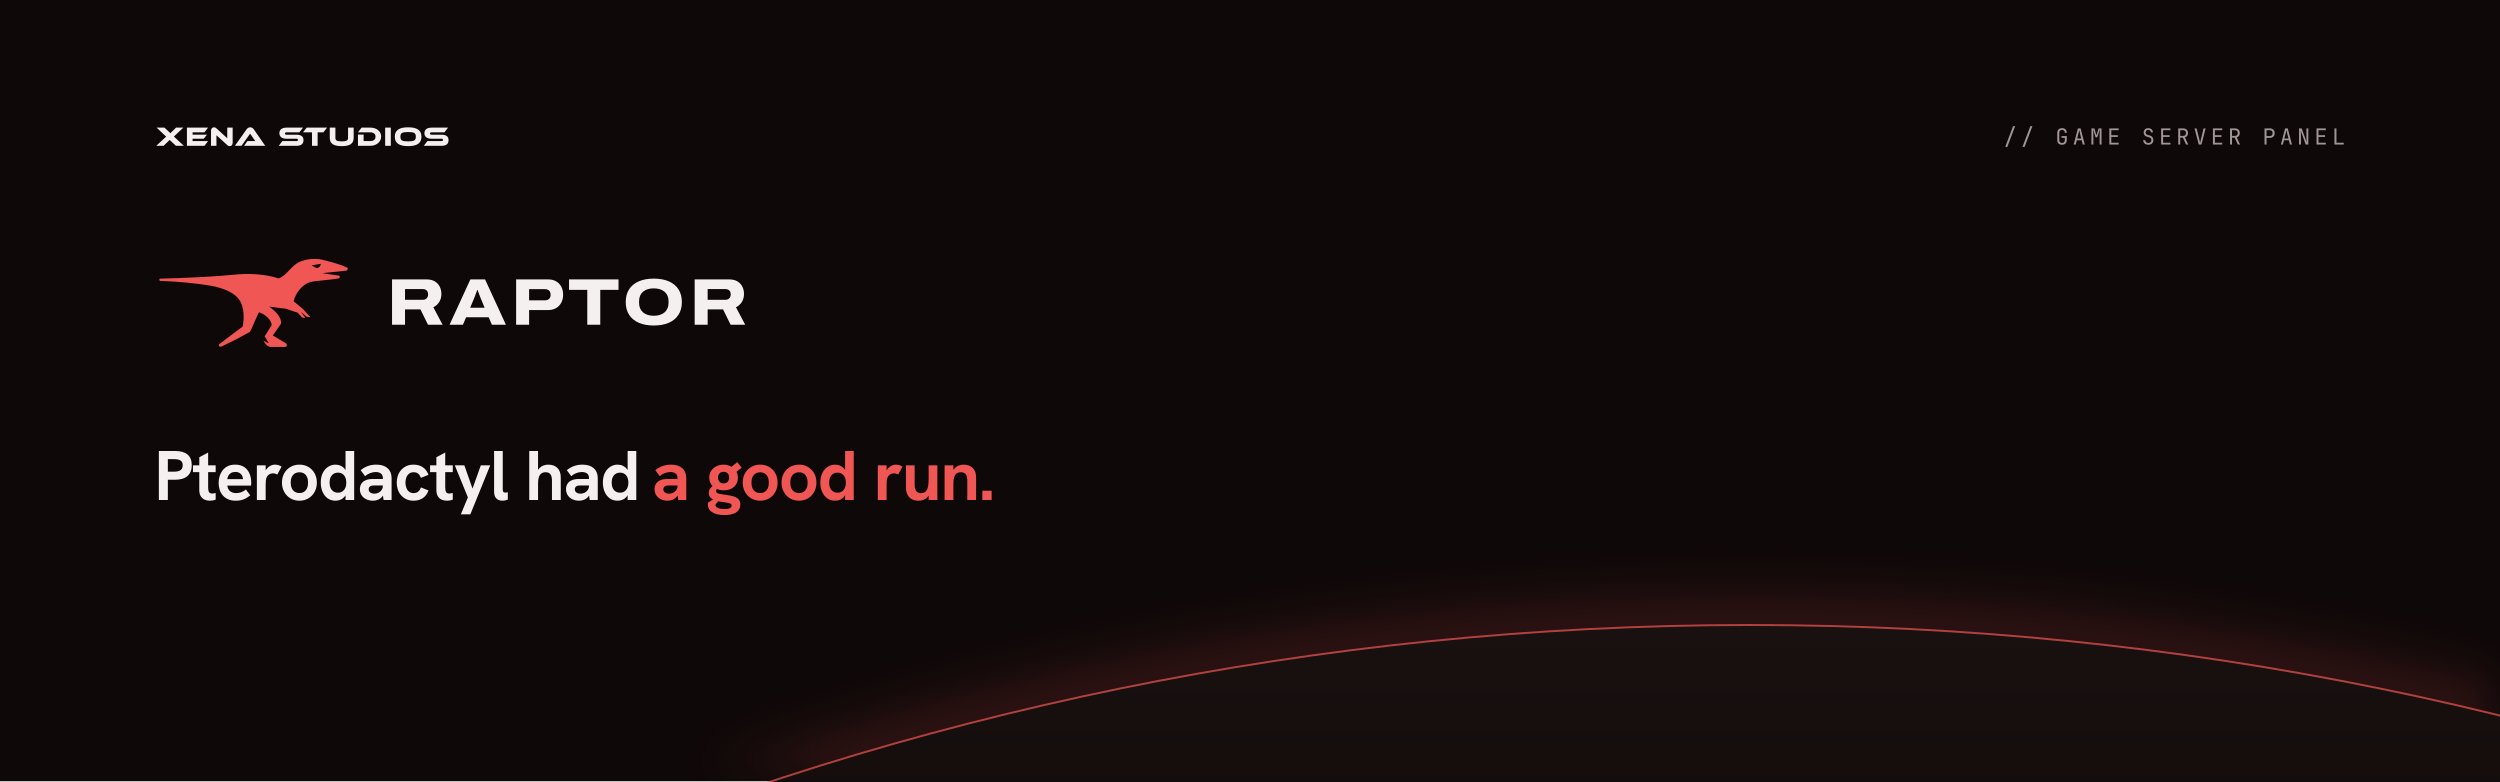
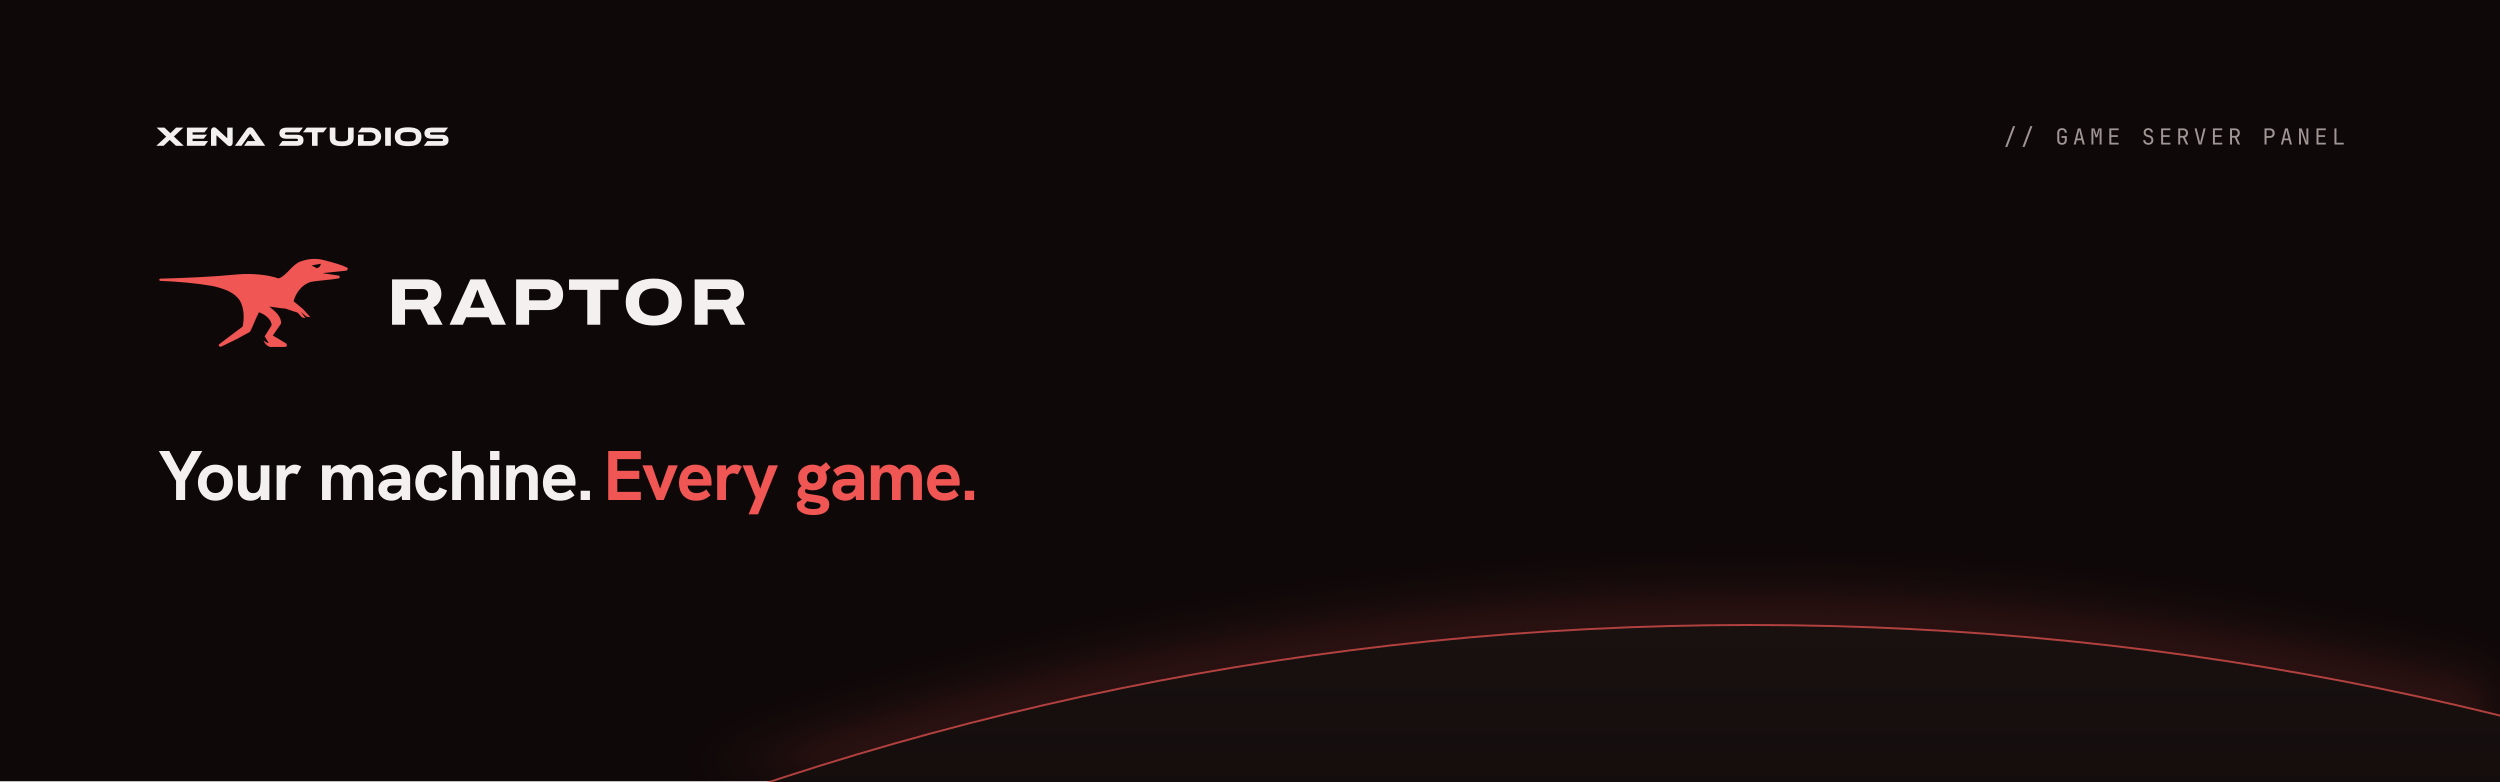
<svg xmlns="http://www.w3.org/2000/svg" width="1920" height="600" viewBox="0 0 1920 600">
  <rect width="1920" height="600" fill="#0F0808" />
  <defs>
    <linearGradient id="raptor-banner-limb" x1="0" y1="480" x2="0" y2="780" gradientUnits="userSpaceOnUse">
      <stop offset="0" stop-color="#181110" />
      <stop offset="1" stop-color="#0F0808" />
    </linearGradient>
    <filter id="raptor-banner-glow" x="-20%" y="-20%" width="140%" height="140%">
      <feGaussianBlur stdDeviation="21" />
    </filter>
  </defs>
  <circle cx="1344" cy="2880" r="2400" fill="none" stroke="#F05653" stroke-width="30" opacity="0.22" filter="url(#raptor-banner-glow)" />
  <circle cx="1344" cy="2880" r="2400" fill="url(#raptor-banner-limb)" />
  <circle cx="1344" cy="2880" r="2400" fill="none" stroke="#F05653" stroke-width="1.5" opacity="0.7" />
  <path d="M135.23 98L130.86 102.29L126.3 98L120.27 98L127.62 104.93L120 112L125.63 112L130.32 107.46L135.13 112L141.16 112L133.56 104.84L140.8 98M147.9 101.64L156.98 101.64L159.78 98L143.56 98L143.56 112L157.04 112L159.8 108.36L147.9 108.36L147.9 106.54L156.45 106.54L158.97 103.44L147.9 103.44M162.06 112L166.23 112L166.23 103.86L174.58 111.48C175.16 112.02 175.67 112.25 176.31 112.25C177.78 112.25 178.68 111.23 178.68 109.61L178.68 98L174.54 98L174.54 106.16L166.14 98.5C165.58 97.98 165.08 97.77 164.43 97.77C162.96 97.77 162.06 98.77 162.06 100.41M203.69 112L194.92 99.34C194.31 98.46 193.45 97.77 192.16 97.77C190.82 97.77 189.98 98.5 189.37 99.34L180.39 112L185.46 112L192.09 102.65L196.05 108.36L190.02 108.36L187.43 112M227.44 112C231.33 112 233.09 110.6 233.09 107.52C233.09 104.86 231.25 103.46 227.77 103.46L220.13 103.46C219.23 103.46 218.82 103.17 218.82 102.54C218.82 101.93 219.23 101.64 220.13 101.64L229.93 101.64L232.71 98L220.47 98C216.51 98 214.57 99.44 214.57 102.33C214.57 104.99 216.54 106.54 219.95 106.54L227.52 106.54C228.42 106.54 228.84 106.81 228.84 107.46C228.84 108.09 228.44 108.36 227.56 108.36L216.85 108.36L214.07 112M243.93 112L243.93 101.64L248.34 101.64L251.19 98L235.54 98L232.69 101.64L239.62 101.64L239.62 112M267.3 105.89C267.3 107.88 266.07 108.59 262.49 108.59C258.87 108.59 257.59 107.88 257.59 105.89L257.59 98L253.26 98L253.26 105.89C253.26 110.28 256.13 112.23 262.49 112.23C268.79 112.23 271.61 110.26 271.61 105.89L271.61 98L267.3 98M284.3 112C289.13 112 292.73 108.94 292.73 104.86C292.73 100.85 289.23 98 284.3 98L277.7 98L274.92 101.64L284.3 101.64C286.83 101.64 288.4 102.88 288.4 104.86C288.4 107.12 286.97 108.36 284.3 108.36L279.25 108.36L279.25 103.36L274.92 103.36L274.92 112M300.14 112L300.14 98L295.81 98L295.81 112M313.43 97.77C306.48 97.77 303.21 100.09 303.21 104.99C303.21 109.91 306.5 112.23 313.43 112.23C320.37 112.23 323.68 109.89 323.68 104.99C323.68 100.09 320.37 97.77 313.43 97.77M313.43 101.41C318.13 101.41 319.35 102.14 319.35 104.99C319.35 107.84 318.11 108.59 313.43 108.59C308.78 108.59 307.52 107.84 307.52 104.99C307.52 102.16 308.76 101.41 313.43 101.41M338.83 112C342.72 112 344.48 110.6 344.48 107.52C344.48 104.86 342.64 103.46 339.17 103.46L331.53 103.46C330.63 103.46 330.21 103.17 330.21 102.54C330.21 101.93 330.63 101.64 331.53 101.64L341.32 101.64L344.1 98L331.86 98C327.91 98 325.96 99.44 325.96 102.33C325.96 104.99 327.93 106.54 331.34 106.54L338.91 106.54C339.81 106.54 340.23 106.81 340.23 107.46C340.23 108.09 339.84 108.36 338.96 108.36L328.24 108.36L325.46 112" fill="#F5F0F0" />
  <path d="M1541.6 112.87L1539.99 112.87L1546.02 96.89L1547.63 96.89L1541.6 112.87M1554.86 112.87L1553.25 112.87L1559.28 96.89L1560.89 96.89L1554.86 112.87M1583.66 111.17L1583.66 111.17Q1581.96 111.17 1580.97 110.22Q1579.99 109.27 1579.99 107.6L1579.99 107.6L1579.99 101.99Q1579.99 100.32 1580.97 99.37Q1581.96 98.42 1583.66 98.42L1583.66 98.42Q1585.32 98.42 1586.31 99.38Q1587.3 100.34 1587.3 101.99L1587.3 101.99L1585.77 101.99Q1585.77 100.94 1585.21 100.37Q1584.66 99.8 1583.66 99.8L1583.66 99.8Q1582.65 99.8 1582.09 100.36Q1581.52 100.92 1581.52 101.97L1581.52 101.97L1581.52 107.6Q1581.52 108.65 1582.09 109.23Q1582.65 109.81 1583.66 109.81L1583.66 109.81Q1584.66 109.81 1585.21 109.23Q1585.77 108.65 1585.77 107.6L1585.77 107.6L1585.77 105.9L1583.25 105.9L1583.25 104.51L1587.3 104.51L1587.3 107.6Q1587.3 109.25 1586.31 110.21Q1585.32 111.17 1583.66 111.17M1594.16 111L1592.6 111L1595.83 98.59L1597.89 98.59L1601.1 111L1599.55 111L1598.74 107.7L1594.98 107.7L1594.16 111M1596.24 102.57L1595.29 106.41L1598.41 106.41L1597.46 102.58Q1597.19 101.5 1597.04 100.77Q1596.88 100.03 1596.85 99.81L1596.85 99.81Q1596.82 100.03 1596.66 100.77Q1596.51 101.5 1596.24 102.57L1596.24 102.57M1607.71 111L1606.23 111L1606.23 98.59L1608.49 98.59L1610.08 103.96L1611.72 98.59L1613.99 98.59L1613.99 111L1612.51 111L1612.51 105.14Q1612.51 104.3 1612.53 103.22Q1612.56 102.14 1612.61 101.04Q1612.66 99.93 1612.73 99.05L1612.73 99.05L1610.72 105.46L1609.4 105.46L1607.47 99.2Q1607.61 100.46 1607.66 101.96Q1607.71 103.45 1607.71 105.14L1607.71 105.14L1607.71 111M1627.11 111L1619.97 111L1619.97 98.59L1627.11 98.59L1627.11 99.98L1621.48 99.98L1621.48 103.83L1626.51 103.83L1626.51 105.19L1621.48 105.19L1621.48 109.61L1627.11 109.61L1627.11 111M1649.96 111.17L1649.96 111.17Q1648.16 111.17 1647.09 110.22Q1646.01 109.27 1646.01 107.6L1646.01 107.6L1647.54 107.6Q1647.54 108.64 1648.21 109.22Q1648.87 109.81 1649.96 109.81L1649.96 109.81Q1651.01 109.81 1651.64 109.2Q1652.27 108.59 1652.27 107.6L1652.27 107.6Q1652.27 106.85 1651.87 106.3Q1651.47 105.75 1650.72 105.54L1650.72 105.54L1648.84 105.02Q1647.66 104.68 1646.99 103.8Q1646.32 102.92 1646.32 101.73L1646.32 101.73Q1646.32 100.75 1646.76 100Q1647.2 99.25 1648 98.84Q1648.8 98.42 1649.84 98.42L1649.84 98.42Q1650.89 98.42 1651.7 98.84Q1652.51 99.25 1652.97 99.99Q1653.43 100.73 1653.43 101.7L1653.43 101.7L1651.9 101.7Q1651.9 100.85 1651.32 100.32Q1650.74 99.78 1649.84 99.78L1649.84 99.78Q1648.94 99.78 1648.38 100.32Q1647.82 100.85 1647.82 101.7L1647.82 101.7Q1647.82 102.38 1648.18 102.87Q1648.55 103.35 1649.21 103.54L1649.21 103.54L1651.15 104.08Q1652.39 104.42 1653.08 105.36Q1653.77 106.31 1653.77 107.6L1653.77 107.6Q1653.77 109.23 1652.73 110.2Q1651.69 111.17 1649.96 111.17M1666.89 111L1659.75 111L1659.75 98.59L1666.89 98.59L1666.89 99.98L1661.26 99.98L1661.26 103.83L1666.29 103.83L1666.29 105.19L1661.26 105.19L1661.26 109.61L1666.89 109.61L1666.89 111M1674.4 111L1672.89 111L1672.89 98.59L1676.72 98.59Q1677.82 98.59 1678.65 99.04Q1679.49 99.49 1679.95 100.29Q1680.4 101.09 1680.4 102.16L1680.4 102.16Q1680.4 103.42 1679.76 104.32Q1679.11 105.22 1678.04 105.58L1678.04 105.58L1680.58 111L1678.89 111L1676.46 105.73L1674.4 105.73L1674.4 111M1674.4 99.97L1674.4 104.35L1676.72 104.35Q1677.67 104.35 1678.25 103.75Q1678.82 103.15 1678.82 102.16L1678.82 102.16Q1678.82 101.16 1678.25 100.56Q1677.67 99.97 1676.72 99.97L1676.72 99.97L1674.4 99.97M1690.71 111L1688.62 111L1685.42 98.59L1686.98 98.59L1689.11 107.04Q1689.33 107.92 1689.47 108.67Q1689.62 109.42 1689.69 109.81L1689.69 109.81Q1689.75 109.42 1689.92 108.66Q1690.08 107.91 1690.3 107.02L1690.3 107.02L1692.34 98.59L1693.92 98.59L1690.71 111M1706.67 111L1699.53 111L1699.53 98.59L1706.67 98.59L1706.67 99.98L1701.04 99.98L1701.04 103.83L1706.07 103.83L1706.07 105.19L1701.04 105.19L1701.04 109.61L1706.67 109.61L1706.67 111M1714.18 111L1712.67 111L1712.67 98.59L1716.5 98.59Q1717.6 98.59 1718.43 99.04Q1719.27 99.49 1719.73 100.29Q1720.18 101.09 1720.18 102.16L1720.18 102.16Q1720.18 103.42 1719.54 104.32Q1718.89 105.22 1717.82 105.58L1717.82 105.58L1720.36 111L1718.67 111L1716.24 105.73L1714.18 105.73L1714.18 111M1714.18 99.97L1714.18 104.35L1716.5 104.35Q1717.45 104.35 1718.03 103.75Q1718.6 103.15 1718.6 102.16L1718.6 102.16Q1718.6 101.16 1718.03 100.56Q1717.45 99.97 1716.5 99.97L1716.5 99.97L1714.18 99.97M1740.7 111L1739.17 111L1739.17 98.59L1743.17 98.59Q1744.9 98.59 1745.93 99.58Q1746.96 100.58 1746.96 102.25L1746.96 102.25Q1746.96 103.91 1745.93 104.91Q1744.9 105.9 1743.17 105.9L1743.17 105.9L1740.7 105.9L1740.7 111M1740.7 99.97L1740.7 104.52L1743.17 104.52Q1744.17 104.52 1744.78 103.9Q1745.38 103.28 1745.38 102.25L1745.38 102.25Q1745.38 101.19 1744.78 100.58Q1744.17 99.97 1743.17 99.97L1743.17 99.97L1740.7 99.97M1753.28 111L1751.72 111L1754.95 98.59L1757.01 98.59L1760.22 111L1758.67 111L1757.86 107.7L1754.1 107.7L1753.28 111M1755.36 102.57L1754.41 106.41L1757.53 106.41L1756.58 102.58Q1756.31 101.5 1756.16 100.77Q1756 100.03 1755.97 99.81L1755.97 99.81Q1755.94 100.03 1755.78 100.77Q1755.63 101.5 1755.36 102.57L1755.36 102.57M1767.14 111L1765.66 111L1765.66 98.59L1767.7 98.59L1771.49 109.22Q1771.46 108.79 1771.41 108.17Q1771.37 107.55 1771.35 106.86Q1771.32 106.17 1771.32 105.56L1771.32 105.56L1771.32 98.59L1772.8 98.59L1772.8 111L1770.76 111L1766.99 100.38Q1767.02 100.78 1767.05 101.4Q1767.09 102.02 1767.11 102.71Q1767.14 103.4 1767.14 104.03L1767.14 104.03L1767.14 111M1786.23 111L1779.09 111L1779.09 98.59L1786.23 98.59L1786.23 99.98L1780.6 99.98L1780.6 103.83L1785.63 103.83L1785.63 105.19L1780.6 105.19L1780.6 109.61L1786.23 109.61L1786.23 111M1800 111L1792.86 111L1792.86 98.59L1794.39 98.59L1794.39 109.61L1800 109.61L1800 111" fill="#9F9695" />
  <g transform="translate(120 196) scale(1.565217)">
    <path transform="translate(0 -3)" fill-rule="evenodd" fill="#F05653" d="M2 14.5 C14 14.2 28 13.6 40 12.4 C47 11.8 55 12.6 60 14.4 C64 13.2 66.5 7.5 71 6 C75 4.6 79 4.4 83 5.6 C87 6.6 91 7.8 93.5 9 C94.3 9.4 94 10.6 93 10.6 L81.5 11.8 L89.5 13 C90.3 13.1 90.2 14.3 89.4 14.4 C85 15.2 79 15.4 75.5 16.2 C71.5 17.5 68.4 21.5 67.4 25.6 L72 29.4 L75.6 33.4 L73.8 33.2 L71 30.8 L73.2 33.8 L71.6 33.6 L69.4 31.2 L63.4 29.2 C60.5 29 57.5 28.4 55.4 28.2 C58.5 30.5 61.6 33.4 61.2 36.6 L57.2 42.4 L63.6 46.2 C64.4 46.8 64.2 48 63.2 48 L55.8 48 C54.4 47.6 53.2 46.4 52.6 44.8 C53.6 45.6 54.4 46 55.2 46.1 L53.2 42.8 L56.6 37.4 C56.6 34.4 53 31.8 50.4 31 C49 33.5 47.6 37.6 46 40.6 L39 44.4 L31.8 47.9 C30.8 48 30.3 47.1 31 46.6 L36.8 42.2 L42.4 38 C43.2 34 43.2 29 41 25.2 C38.4 21.4 34 19.6 28 18.2 C19 16.6 10 15.9 2 15.6 C1.3 15.5 1.3 14.6 2 14.5 Z M76.2 8 L80.8 7.2 C80.6 8.4 79.8 9.2 78.8 9.4 Z" />
    <path transform="translate(113.05 34.11) scale(0.03235)" fill="#F5F0F0" d="M81.8 0V-687.4H605.6Q681.1 -687.4 730.8 -657.2Q780.5 -626.9 805.3 -576.9Q830.2 -526.8 830.2 -466.8Q830.2 -401.2 799.4 -348.2Q768.5 -295.3 708.3 -264.9L848.2 0H626.9L512.7 -232.4H278.7V0ZM278.7 -378H548.1Q584.8 -378 606.8 -400.7Q628.8 -423.4 628.8 -461.3Q628.8 -486.5 619 -504.2Q609.1 -521.9 591.1 -531.3Q573.1 -540.7 548.1 -540.7H278.7ZM954.2 0 1269.9 -687.4H1492.9L1808.7 0H1596.5L1547.7 -112.7H1205.2L1156.8 0ZM1266.5 -257.6H1486.4L1427.5 -398.7Q1423.5 -408.6 1417 -425.5Q1410.4 -442.4 1403.4 -461.7Q1396.5 -481 1390.3 -498.3Q1384.2 -515.6 1380.6 -525.5H1373.4Q1366.7 -507 1357.7 -483Q1348.7 -459 1340.3 -436.3Q1331.8 -413.5 1325.4 -398.4ZM1963.8 0V-687.4H2451.6Q2519.9 -687.4 2570.3 -658Q2620.8 -628.6 2648.7 -576.5Q2676.5 -524.4 2676.5 -455.7Q2676.5 -386.4 2648.1 -333.6Q2619.7 -280.8 2568.6 -251.6Q2517.6 -222.4 2449.4 -222.4H2160.7V0ZM2160.7 -369.7H2396.8Q2441.1 -369.7 2464.1 -391.9Q2487.1 -414 2487.1 -454.8Q2487.1 -482.4 2476.8 -501.2Q2466.5 -519.9 2446.5 -529.9Q2426.6 -539.8 2396.8 -539.8H2160.7ZM3043.1 0V-528.3H2766.2V-687.4H3516.9V-528.3H3240V0ZM4051.5 12Q3920.5 12 3824.8 -29.5Q3729.2 -71 3677.7 -150.4Q3626.2 -229.8 3626.2 -343.5Q3626.2 -458.2 3677.7 -537.5Q3729.2 -616.9 3824.8 -658.1Q3920.5 -699.4 4051.5 -699.4Q4184.2 -699.4 4279.3 -658.1Q4374.5 -616.9 4426 -537.5Q4477.5 -458.2 4477.5 -343.5Q4477.5 -229.8 4426 -150.4Q4374.5 -71 4279.3 -29.5Q4184.2 12 4051.5 12ZM4051.8 -135.8Q4102.7 -135.8 4143.9 -149Q4185.1 -162.1 4214.6 -187.2Q4244.1 -212.2 4259.8 -248.3Q4275.5 -284.4 4275.5 -329.5V-359.1Q4275.5 -404.1 4259.8 -440Q4244.1 -475.9 4214.6 -500.8Q4185.1 -525.6 4143.9 -538.6Q4102.7 -551.6 4051.8 -551.6Q4000.9 -551.6 3959.7 -538.6Q3918.5 -525.6 3889.1 -500.8Q3859.7 -475.9 3844.2 -440Q3828.7 -404.1 3828.7 -359.1V-329.5Q3828.7 -284.4 3844.2 -248.3Q3859.7 -212.2 3889.1 -187.2Q3918.5 -162.1 3959.7 -149Q4000.9 -135.8 4051.8 -135.8ZM4671.8 0V-687.4H5195.6Q5271.1 -687.4 5320.8 -657.2Q5370.5 -626.9 5395.3 -576.9Q5420.2 -526.8 5420.2 -466.8Q5420.2 -401.2 5389.4 -348.2Q5358.5 -295.3 5298.3 -264.9L5438.2 0H5216.9L5102.7 -232.4H4868.7V0ZM4868.7 -378H5138.1Q5174.8 -378 5196.8 -400.7Q5218.8 -423.4 5218.8 -461.3Q5218.8 -486.5 5209 -504.2Q5199.1 -521.9 5181.1 -531.3Q5163.1 -540.7 5138.1 -540.7H4868.7Z" />
  </g>
-   <path d="M128.91 384L122 384L122 346.36L134.42 346.36Q140.79 346.36 144.03 349.09Q147.27 351.82 147.27 357.27L147.27 357.27Q147.27 362.72 143.98 365.59Q140.68 368.45 134.42 368.45L134.42 368.45L128.91 368.45L128.91 384M128.91 352.63L128.91 362.24L133.72 362.24Q136.85 362.24 138.58 361.13Q140.31 360.02 140.31 357.32L140.31 357.32Q140.31 354.73 138.66 353.68Q137.01 352.63 133.72 352.63L133.72 352.63L128.91 352.63M161.1 384.54L161.1 384.54Q158.94 384.54 157.1 383.73Q155.26 382.92 154.16 381.08Q153.05 379.25 153.05 376.17L153.05 376.17L153.05 351.17L159.85 347.55L159.85 374.33Q159.85 376.66 160.47 377.84Q161.1 379.03 162.93 379.03L162.93 379.03Q163.47 379.03 164.15 378.92Q164.82 378.82 165.63 378.6L165.63 378.6L165.63 383.73Q164.5 384.16 163.36 384.35Q162.23 384.54 161.1 384.54M165.63 362.62L148.19 362.62L148.19 357.38L165.63 357.38L165.63 362.62M181.02 384.54L181.02 384.54Q177.57 384.54 175.08 383.41Q172.6 382.27 171.01 380.36Q169.41 378.44 168.66 375.98Q167.9 373.52 167.9 370.82L167.9 370.82Q167.9 368.23 168.66 365.75Q169.41 363.26 170.92 361.27Q172.44 359.27 174.84 358.05Q177.24 356.84 180.59 356.84L180.59 356.84Q183.72 356.84 186.04 357.89Q188.37 358.94 189.88 360.81Q191.39 362.67 192.17 365.15Q192.96 367.64 192.96 370.45L192.96 370.45Q192.96 370.82 192.93 371.5Q192.9 372.17 192.79 372.93L192.79 372.93L174.6 372.93Q174.87 375.79 176.73 377.25Q178.59 378.71 181.4 378.71L181.4 378.71Q183.45 378.71 185.4 377.98Q187.34 377.25 188.85 375.9L188.85 375.9L192.2 380.44Q190.31 381.89 188.64 382.81Q186.96 383.73 185.15 384.13Q183.34 384.54 181.02 384.54M188.58 367.96L186.31 369.58Q186.42 369.15 186.5 368.72Q186.58 368.29 186.58 367.91L186.58 367.91Q186.58 366.77 186.15 365.77Q185.72 364.78 184.96 364.02Q184.21 363.26 183.16 362.86Q182.1 362.45 180.75 362.45L180.75 362.45Q178.75 362.45 177.4 363.26Q176.05 364.07 175.38 365.34Q174.7 366.61 174.54 367.96L174.54 367.96L188.58 367.96M204.03 384L197.28 384L197.28 357.38L204.03 357.38L204.03 364.61L203 364.72Q203.16 362.4 204.4 360.62Q205.65 358.84 207.45 357.84Q209.26 356.84 211.15 356.84L211.15 356.84Q212.5 356.84 213.72 357.19Q214.93 357.54 216.23 358.35L216.23 358.35L212.99 364.4Q212.4 364.07 211.48 363.8Q210.56 363.53 209.64 363.53L209.64 363.53Q208.56 363.53 207.56 363.91Q206.56 364.29 205.78 365.1Q205 365.91 204.51 367.26L204.51 367.26Q204.3 368.02 204.16 369.18Q204.03 370.34 204.03 372.55L204.03 372.55L204.03 384M230 384.54L230 384.54Q226.11 384.54 223.09 382.76Q220.06 380.98 218.31 377.82Q216.55 374.66 216.55 370.66L216.55 370.66Q216.55 366.61 218.28 363.51Q220.01 360.4 223.06 358.62Q226.11 356.84 230 356.84L230 356.84Q233.83 356.84 236.86 358.62Q239.88 360.4 241.61 363.51Q243.34 366.61 243.34 370.66L243.34 370.66Q243.34 374.66 241.61 377.79Q239.88 380.92 236.86 382.73Q233.83 384.54 230 384.54M230 378.65L230 378.65Q232.05 378.65 233.54 377.68Q235.02 376.71 235.8 374.93Q236.59 373.15 236.59 370.66L236.59 370.66Q236.59 368.12 235.8 366.37Q235.02 364.61 233.54 363.67Q232.05 362.72 230 362.72L230 362.72Q227.89 362.72 226.38 363.67Q224.87 364.61 224.06 366.37Q223.25 368.12 223.25 370.66L223.25 370.66Q223.25 373.15 224.06 374.93Q224.87 376.71 226.38 377.68Q227.89 378.65 230 378.65M257.7 384.54L257.7 384.54Q254.19 384.54 251.65 382.73Q249.12 380.92 247.74 377.76Q246.36 374.6 246.36 370.66L246.36 370.66Q246.36 366.29 247.9 363.21Q249.44 360.13 252.03 358.49Q254.62 356.84 257.7 356.84L257.7 356.84Q259.86 356.84 261.72 357.73Q263.59 358.62 264.94 360.4Q266.29 362.18 266.72 364.94L266.72 364.94L265.37 364.56L265.37 346.36L272.01 346.36L272.01 384L265.37 384L265.37 376.87L266.94 376.12Q266.29 379.25 264.86 381.11Q263.43 382.97 261.56 383.76Q259.7 384.54 257.7 384.54M259.54 378.38L259.54 378.38Q261.54 378.38 262.97 377.41Q264.4 376.44 265.18 374.71Q265.96 372.98 265.96 370.66L265.96 370.66Q265.96 368.34 265.18 366.61Q264.4 364.88 262.97 363.94Q261.54 362.99 259.54 362.99L259.54 362.99Q257.59 362.99 256.14 363.94Q254.68 364.88 253.89 366.58Q253.11 368.29 253.11 370.66L253.11 370.66Q253.11 373.04 253.89 374.77Q254.68 376.49 256.14 377.44Q257.59 378.38 259.54 378.38M300.74 384L294.58 384L294.04 380L294.04 367.21Q294.04 364.83 292.56 363.67Q291.07 362.51 288.54 362.51L288.54 362.51Q286.43 362.51 284.24 363.35Q282.06 364.18 280.38 365.69L280.38 365.69L276.98 361.1Q279.79 358.84 282.73 357.84Q285.67 356.84 289.08 356.84L289.08 356.84Q294.58 356.84 297.66 359.59Q300.74 362.35 300.74 367.21L300.74 367.21L300.74 384M286.54 384.54L286.54 384.54Q283.62 384.54 281.33 383.46Q279.03 382.38 277.71 380.38Q276.39 378.38 276.39 375.79L276.39 375.79Q276.39 373.47 277.33 371.82Q278.28 370.18 279.84 369.31L279.84 369.31Q281.19 368.5 282.84 368.18Q284.49 367.85 286.38 367.85L286.38 367.85L294.64 367.85L294.64 372.82L287.35 372.82Q286.48 372.82 285.65 372.96Q284.81 373.09 284.22 373.58L284.22 373.58Q283.68 373.96 283.41 374.52Q283.14 375.09 283.14 375.79L283.14 375.79Q283.14 377.3 284.32 378.22Q285.51 379.14 287.51 379.14L287.51 379.14Q289.29 379.14 290.78 378.36Q292.26 377.57 293.15 376.2Q294.04 374.82 294.04 373.04L294.04 373.04L295.83 376.6Q295.12 379.41 293.69 381.17Q292.26 382.92 290.43 383.73Q288.59 384.54 286.54 384.54M317.64 384.54L317.64 384.54Q314.4 384.54 312 383.38Q309.6 382.22 307.95 380.27Q306.3 378.33 305.49 375.85Q304.68 373.36 304.68 370.66L304.68 370.66Q304.68 368.02 305.49 365.53Q306.3 363.05 307.95 361.1Q309.6 359.16 312 358Q314.4 356.84 317.64 356.84L317.64 356.84Q321.69 356.84 324.66 358.78Q327.63 360.73 329.09 364.67L329.09 364.67L323.26 366.99Q322.61 365.1 321.29 363.88Q319.96 362.67 317.64 362.67L317.64 362.67Q315.48 362.67 314.08 363.83Q312.67 364.99 312.03 366.83Q311.38 368.66 311.38 370.66L311.38 370.66Q311.38 372.66 312.03 374.52Q312.67 376.39 314.08 377.55Q315.48 378.71 317.64 378.71L317.64 378.71Q319.96 378.71 321.29 377.49Q322.61 376.28 323.26 374.33L323.26 374.33L329.09 376.66Q327.63 380.65 324.66 382.6Q321.69 384.54 317.64 384.54M343.18 384.54L343.18 384.54Q341.02 384.54 339.19 383.73Q337.35 382.92 336.25 381.08Q335.14 379.25 335.14 376.17L335.14 376.17L335.14 351.17L341.94 347.55L341.94 374.33Q341.94 376.66 342.56 377.84Q343.18 379.03 345.02 379.03L345.02 379.03Q345.56 379.03 346.24 378.92Q346.91 378.82 347.72 378.6L347.72 378.6L347.72 383.73Q346.59 384.16 345.45 384.35Q344.32 384.54 343.18 384.54M347.72 362.62L330.28 362.62L330.28 357.38L347.72 357.38L347.72 362.62M361.22 395.02L353.93 395.02L359.33 381.95L349.29 357.38L356.63 357.38L362.89 375.25L369.27 357.38L376.5 357.38L361.22 395.02M385.79 384.54L385.79 384.54Q383.04 384.54 381.25 382.87Q379.47 381.19 379.47 377.57L379.47 377.57L379.47 346.36L386.11 346.36L386.11 376.28Q386.11 377.41 386.65 377.87Q387.19 378.33 388.06 378.33L388.06 378.33Q388.49 378.33 388.98 378.25Q389.46 378.17 390 378.01L390 378.01L390 383.73Q388.87 384.16 387.76 384.35Q386.65 384.54 385.79 384.54M413.22 384L406.47 384L406.47 346.36L413.22 346.36L413.22 363.43L412.09 363.59Q412.79 361.16 414.17 359.67Q415.54 358.19 417.35 357.51Q419.16 356.84 421 356.84L421 356.84Q425.53 356.84 428.1 359.4Q430.66 361.97 430.66 366.61L430.66 366.61L430.66 384L423.91 384L423.91 369.1Q423.91 365.75 422.73 364.21Q421.54 362.67 419 362.67L419 362.67Q416.14 362.67 414.68 364.72Q413.22 366.77 413.22 371.26L413.22 371.26L413.22 384M459.07 384L452.91 384L452.37 380L452.37 367.21Q452.37 364.83 450.89 363.67Q449.4 362.51 446.86 362.51L446.86 362.51Q444.76 362.51 442.57 363.35Q440.38 364.18 438.71 365.69L438.71 365.69L435.31 361.1Q438.12 358.84 441.06 357.84Q444 356.84 447.4 356.84L447.4 356.84Q452.91 356.84 455.99 359.59Q459.07 362.35 459.07 367.21L459.07 367.21L459.07 384M444.87 384.54L444.87 384.54Q441.95 384.54 439.66 383.46Q437.36 382.38 436.04 380.38Q434.71 378.38 434.71 375.79L434.71 375.79Q434.71 373.47 435.66 371.82Q436.6 370.18 438.17 369.31L438.17 369.31Q439.52 368.5 441.17 368.18Q442.81 367.85 444.7 367.85L444.7 367.85L452.97 367.85L452.97 372.82L445.68 372.82Q444.81 372.82 443.98 372.96Q443.14 373.09 442.54 373.58L442.54 373.58Q442 373.96 441.73 374.52Q441.46 375.09 441.46 375.79L441.46 375.79Q441.46 377.3 442.65 378.22Q443.84 379.14 445.84 379.14L445.84 379.14Q447.62 379.14 449.11 378.36Q450.59 377.57 451.48 376.2Q452.37 374.82 452.37 373.04L452.37 373.04L454.15 376.6Q453.45 379.41 452.02 381.17Q450.59 382.92 448.75 383.73Q446.92 384.54 444.87 384.54M474.35 384.54L474.35 384.54Q470.84 384.54 468.3 382.73Q465.76 380.92 464.39 377.76Q463.01 374.6 463.01 370.66L463.01 370.66Q463.01 366.29 464.55 363.21Q466.09 360.13 468.68 358.49Q471.27 356.84 474.35 356.84L474.35 356.84Q476.51 356.84 478.37 357.73Q480.24 358.62 481.59 360.4Q482.94 362.18 483.37 364.94L483.37 364.94L482.02 364.56L482.02 346.36L488.66 346.36L488.66 384L482.02 384L482.02 376.87L483.58 376.12Q482.94 379.25 481.51 381.11Q480.07 382.97 478.21 383.76Q476.35 384.54 474.35 384.54M476.19 378.38L476.19 378.38Q478.18 378.38 479.62 377.41Q481.05 376.44 481.83 374.71Q482.61 372.98 482.61 370.66L482.61 370.66Q482.61 368.34 481.83 366.61Q481.05 364.88 479.62 363.94Q478.18 362.99 476.19 362.99L476.19 362.99Q474.24 362.99 472.78 363.94Q471.33 364.88 470.54 366.58Q469.76 368.29 469.76 370.66L469.76 370.66Q469.76 373.04 470.54 374.77Q471.33 376.49 472.78 377.44Q474.24 378.38 476.19 378.38" fill="#F5F0F0" />
-   <path d="M527.05 384L520.9 384L520.36 380L520.36 367.21Q520.36 364.83 518.87 363.67Q517.39 362.51 514.85 362.51L514.85 362.51Q512.74 362.51 510.56 363.35Q508.37 364.18 506.7 365.69L506.7 365.69L503.29 361.1Q506.1 358.84 509.05 357.84Q511.99 356.84 515.39 356.84L515.39 356.84Q520.9 356.84 523.98 359.59Q527.05 362.35 527.05 367.21L527.05 367.21L527.05 384M512.85 384.54L512.85 384.54Q509.94 384.54 507.64 383.46Q505.35 382.38 504.02 380.38Q502.7 378.38 502.7 375.79L502.7 375.79Q502.7 373.47 503.65 371.82Q504.59 370.18 506.16 369.31L506.16 369.31Q507.51 368.5 509.15 368.18Q510.8 367.85 512.69 367.85L512.69 367.85L520.95 367.85L520.95 372.82L513.66 372.82Q512.8 372.82 511.96 372.96Q511.12 373.09 510.53 373.58L510.53 373.58Q509.99 373.96 509.72 374.52Q509.45 375.09 509.45 375.79L509.45 375.79Q509.45 377.3 510.64 378.22Q511.83 379.14 513.82 379.14L513.82 379.14Q515.61 379.14 517.09 378.36Q518.58 377.57 519.47 376.2Q520.36 374.82 520.36 373.04L520.36 373.04L522.14 376.6Q521.44 379.41 520.01 381.17Q518.58 382.92 516.74 383.73Q514.9 384.54 512.85 384.54M556.43 395.56L556.43 395.56Q550.49 395.56 547.06 393.45Q543.63 391.34 543.63 387.62L543.63 387.62Q543.63 387.29 543.69 386.83Q543.74 386.38 543.85 385.94L543.85 385.94L551.3 381.3L552.97 383.19L549.57 387.35Q549.52 387.51 549.52 387.62Q549.52 387.73 549.52 387.83L549.52 387.83Q549.52 389.35 551.41 390.16Q553.3 390.97 556.43 390.97L556.43 390.97Q559.08 390.97 560.48 390.29Q561.88 389.62 561.88 388.32L561.88 388.32Q561.88 387.62 561.51 387.19Q561.13 386.75 560.26 386.48Q559.4 386.21 558.02 386Q556.65 385.78 554.7 385.51L554.7 385.51Q552.22 385.24 549.84 384.51Q547.47 383.78 545.9 382.35Q544.33 380.92 544.33 378.55L544.33 378.55Q544.33 376.44 545.79 374.69Q547.25 372.93 549.63 371.8L549.63 371.8L552.87 374.39Q551.41 374.6 550.68 375.36Q549.95 376.12 549.95 377.14L549.95 377.14Q549.95 378.01 550.65 378.52Q551.35 379.03 552.65 379.3Q553.95 379.57 555.73 379.79L555.73 379.79Q558.48 380.17 560.83 380.6Q563.18 381.03 564.93 381.81Q566.69 382.6 567.63 383.95Q568.58 385.3 568.58 387.46L568.58 387.46Q568.58 391.4 565.42 393.48Q562.26 395.56 556.43 395.56M555.89 376.55L555.89 376.55Q552.54 376.55 550.03 375.28Q547.52 374.01 546.12 371.82Q544.71 369.64 544.71 366.77L544.71 366.77Q544.71 363.8 546.2 361.56Q547.68 359.32 550.19 358.08Q552.7 356.84 555.67 356.84L555.67 356.84Q558.59 356.84 561.1 358.08Q563.61 359.32 565.15 361.62Q566.69 363.91 566.69 366.99L566.69 366.99Q566.69 369.91 565.31 372.04Q563.94 374.17 561.51 375.36Q559.08 376.55 555.89 376.55M555.73 371.26L555.73 371.26Q557.89 371.26 558.94 369.93Q559.99 368.61 559.99 366.72L559.99 366.72Q559.99 364.78 558.86 363.56Q557.73 362.35 555.73 362.35L555.73 362.35Q553.73 362.35 552.57 363.59Q551.41 364.83 551.41 366.72L551.41 366.72Q551.41 368.61 552.49 369.93Q553.57 371.26 555.73 371.26M569.61 359.11L564.85 362.99L560.05 359.86L566.2 354.95L569.61 359.11M583.86 384.54L583.86 384.54Q579.97 384.54 576.95 382.76Q573.93 380.98 572.17 377.82Q570.42 374.66 570.42 370.66L570.42 370.66Q570.42 366.61 572.14 363.51Q573.87 360.4 576.92 358.62Q579.97 356.84 583.86 356.84L583.86 356.84Q587.7 356.84 590.72 358.62Q593.74 360.4 595.47 363.51Q597.2 366.61 597.2 370.66L597.2 370.66Q597.2 374.66 595.47 377.79Q593.74 380.92 590.72 382.73Q587.7 384.54 583.86 384.54M583.86 378.65L583.86 378.65Q585.91 378.65 587.4 377.68Q588.88 376.71 589.67 374.93Q590.45 373.15 590.45 370.66L590.45 370.66Q590.45 368.12 589.67 366.37Q588.88 364.61 587.4 363.67Q585.91 362.72 583.86 362.72L583.86 362.72Q581.76 362.72 580.24 363.67Q578.73 364.61 577.92 366.37Q577.11 368.12 577.11 370.66L577.11 370.66Q577.11 373.15 577.92 374.93Q578.73 376.71 580.24 377.68Q581.76 378.65 583.86 378.65M613.67 384.54L613.67 384.54Q609.78 384.54 606.76 382.76Q603.73 380.98 601.98 377.82Q600.22 374.66 600.22 370.66L600.22 370.66Q600.22 366.61 601.95 363.51Q603.68 360.4 606.73 358.62Q609.78 356.84 613.67 356.84L613.67 356.84Q617.5 356.84 620.53 358.62Q623.55 360.4 625.28 363.51Q627.01 366.61 627.01 370.66L627.01 370.66Q627.01 374.66 625.28 377.79Q623.55 380.92 620.53 382.73Q617.5 384.54 613.67 384.54M613.67 378.65L613.67 378.65Q615.72 378.65 617.21 377.68Q618.69 376.71 619.48 374.93Q620.26 373.15 620.26 370.66L620.26 370.66Q620.26 368.12 619.48 366.37Q618.69 364.61 617.21 363.67Q615.72 362.72 613.67 362.72L613.67 362.72Q611.56 362.72 610.05 363.67Q608.54 364.61 607.73 366.37Q606.92 368.12 606.92 370.66L606.92 370.66Q606.92 373.15 607.73 374.93Q608.54 376.71 610.05 377.68Q611.56 378.65 613.67 378.65M641.37 384.54L641.37 384.54Q637.86 384.54 635.32 382.73Q632.79 380.92 631.41 377.76Q630.03 374.6 630.03 370.66L630.03 370.66Q630.03 366.29 631.57 363.21Q633.11 360.13 635.7 358.49Q638.29 356.84 641.37 356.84L641.37 356.84Q643.53 356.84 645.39 357.73Q647.26 358.62 648.61 360.4Q649.96 362.18 650.39 364.94L650.39 364.94L649.04 364.56L649.04 346.36L655.68 346.36L655.68 384L649.04 384L649.04 376.87L650.61 376.12Q649.96 379.25 648.53 381.11Q647.1 382.97 645.23 383.76Q643.37 384.54 641.37 384.54M643.21 378.38L643.21 378.38Q645.21 378.38 646.64 377.41Q648.07 376.44 648.85 374.71Q649.63 372.98 649.63 370.66L649.63 370.66Q649.63 368.34 648.85 366.61Q648.07 364.88 646.64 363.94Q645.21 362.99 643.21 362.99L643.21 362.99Q641.26 362.99 639.81 363.94Q638.35 364.88 637.57 366.58Q636.78 368.29 636.78 370.66L636.78 370.66Q636.78 373.04 637.57 374.77Q638.35 376.49 639.81 377.44Q641.26 378.38 643.21 378.38M680.9 384L674.15 384L674.15 357.38L680.9 357.38L680.9 364.61L679.87 364.72Q680.04 362.4 681.28 360.62Q682.52 358.84 684.33 357.84Q686.14 356.84 688.03 356.84L688.03 356.84Q689.38 356.84 690.59 357.19Q691.81 357.54 693.1 358.35L693.1 358.35L689.86 364.4Q689.27 364.07 688.35 363.8Q687.43 363.53 686.52 363.53L686.52 363.53Q685.44 363.53 684.44 363.91Q683.44 364.29 682.65 365.1Q681.87 365.91 681.39 367.26L681.39 367.26Q681.17 368.02 681.03 369.18Q680.9 370.34 680.9 372.55L680.9 372.55L680.9 384M705.47 384.54L705.47 384.54Q702.23 384.54 700.04 383.24Q697.86 381.95 696.8 379.57Q695.75 377.2 695.75 374.01L695.75 374.01L695.75 357.38L702.45 357.38L702.45 372.34Q702.45 374.17 702.88 375.6Q703.31 377.03 704.42 377.87Q705.52 378.71 707.47 378.71L707.47 378.71Q709.84 378.71 711.06 377.36Q712.27 376.01 712.73 373.61Q713.19 371.2 713.19 367.96L713.19 367.96L713.19 357.38L719.89 357.38L719.89 384L713.19 384L713.19 378.22L714.11 378.76Q712.92 381.84 710.6 383.19Q708.28 384.54 705.47 384.54M732.2 384L725.45 384L725.45 357.38L732.2 357.38L732.2 363.43L731.12 363.53Q731.82 361.1 733.17 359.65Q734.52 358.19 736.3 357.51Q738.09 356.84 739.98 356.84L739.98 356.84Q744.51 356.84 747.08 359.4Q749.64 361.97 749.64 366.61L749.64 366.61L749.64 384L742.89 384L742.89 369.1Q742.89 365.75 741.7 364.21Q740.52 362.67 737.98 362.67L737.98 362.67Q736.03 362.67 734.76 363.56Q733.5 364.45 732.85 366.34Q732.2 368.23 732.2 371.26L732.2 371.26L732.2 384M761.58 384L754.45 384L754.45 376.87L761.58 376.87L761.58 384" fill="#F05653" />
+   <path d="M142.2 384L135.23 384L135.23 369.26L122 346.36L129.99 346.36L138.52 362.35L147.38 346.36L155.32 346.36L142.2 369.26L142.2 384M165.47 384.54L165.47 384.54Q161.58 384.54 158.56 382.76Q155.53 380.98 153.78 377.82Q152.02 374.66 152.02 370.66L152.02 370.66Q152.02 366.61 153.75 363.51Q155.48 360.4 158.53 358.62Q161.58 356.84 165.47 356.84L165.47 356.84Q169.3 356.84 172.33 358.62Q175.35 360.4 177.08 363.51Q178.81 366.61 178.81 370.66L178.81 370.66Q178.81 374.66 177.08 377.79Q175.35 380.92 172.33 382.73Q169.3 384.54 165.47 384.54M165.47 378.65L165.47 378.65Q167.52 378.65 169.01 377.68Q170.49 376.71 171.27 374.93Q172.06 373.15 172.06 370.66L172.06 370.66Q172.06 368.12 171.27 366.37Q170.49 364.61 169.01 363.67Q167.52 362.72 165.47 362.72L165.47 362.72Q163.36 362.72 161.85 363.67Q160.34 364.61 159.53 366.37Q158.72 368.12 158.72 370.66L158.72 370.66Q158.72 373.15 159.53 374.93Q160.34 376.71 161.85 377.68Q163.36 378.65 165.47 378.65M192.47 384.54L192.47 384.54Q189.23 384.54 187.04 383.24Q184.86 381.95 183.8 379.57Q182.75 377.2 182.75 374.01L182.75 374.01L182.75 357.38L189.45 357.38L189.45 372.34Q189.45 374.17 189.88 375.6Q190.31 377.03 191.42 377.87Q192.52 378.71 194.47 378.71L194.47 378.71Q196.84 378.71 198.06 377.36Q199.27 376.01 199.73 373.61Q200.19 371.2 200.19 367.96L200.19 367.96L200.19 357.38L206.89 357.38L206.89 384L200.19 384L200.19 380.6Q199.17 382.27 197.6 383.19L197.6 383.19Q195.28 384.54 192.47 384.54M219.2 384L212.45 384L212.45 357.38L219.2 357.38L219.2 361.21Q219.36 360.89 219.58 360.62L219.58 360.62Q220.82 358.84 222.63 357.84Q224.44 356.84 226.33 356.84L226.33 356.84Q227.68 356.84 228.89 357.19Q230.11 357.54 231.4 358.35L231.4 358.35L228.16 364.4Q227.57 364.07 226.65 363.8Q225.73 363.53 224.82 363.53L224.82 363.53Q223.74 363.53 222.74 363.91Q221.74 364.29 220.95 365.1Q220.17 365.91 219.69 367.26L219.69 367.26Q219.47 368.02 219.33 369.18Q219.2 370.34 219.2 372.55L219.2 372.55L219.2 384M254.08 384L247.33 384L247.33 357.38L254.08 357.38L254.08 360.94Q254.95 359.43 256.14 358.57L256.14 358.57Q257.38 357.65 258.75 357.24Q260.13 356.84 261.48 356.84L261.48 356.84Q263.59 356.84 265.48 357.62Q267.37 358.4 268.77 360.29L268.77 360.29Q268.99 360.56 269.15 360.83L269.15 360.83Q270.66 358.73 272.66 357.76L272.66 357.76Q274.66 356.84 276.93 356.84L276.93 356.84Q280.33 356.84 282.43 358.35Q284.54 359.86 285.54 362.21Q286.54 364.56 286.54 367.21L286.54 367.21L286.54 384L279.84 384L279.84 368.83Q279.84 366.83 279.33 365.45Q278.82 364.07 277.84 363.37Q276.87 362.67 275.31 362.67L275.31 362.67Q273.69 362.67 272.55 363.53Q271.42 364.4 270.85 366.13Q270.28 367.85 270.28 370.55L270.28 370.55L270.28 384L263.59 384L263.59 368.72Q263.59 365.69 262.48 364.18Q261.37 362.67 259.27 362.67L259.27 362.67Q257.59 362.67 256.43 363.53Q255.27 364.4 254.68 366.13Q254.08 367.85 254.08 370.55L254.08 370.55L254.08 384M315 384L308.84 384L308.35 380.6Q308.19 380.87 307.98 381.14L307.98 381.14Q306.52 382.92 304.68 383.73Q302.85 384.54 300.79 384.54L300.79 384.54Q297.88 384.54 295.58 383.46Q293.29 382.38 291.96 380.38Q290.64 378.38 290.64 375.79L290.64 375.79Q290.64 373.47 291.59 371.82Q292.53 370.18 294.1 369.31L294.1 369.31Q295.45 368.5 297.09 368.18Q298.74 367.85 300.63 367.85L300.63 367.85L308.3 367.85L308.3 367.21Q308.3 364.83 306.81 363.67Q305.33 362.51 302.79 362.51L302.79 362.51Q300.69 362.51 298.5 363.35Q296.31 364.18 294.64 365.69L294.64 365.69L291.24 361.1Q294.04 358.84 296.99 357.84Q299.93 356.84 303.33 356.84L303.33 356.84Q308.84 356.84 311.92 359.59Q315 362.35 315 367.21L315 367.21L315 384M308.3 373.04L308.3 372.82L301.6 372.82Q300.74 372.82 299.9 372.96Q299.07 373.09 298.47 373.58L298.47 373.58Q297.93 373.96 297.66 374.52Q297.39 375.09 297.39 375.79L297.39 375.79Q297.39 377.3 298.58 378.22Q299.77 379.14 301.77 379.14L301.77 379.14Q303.55 379.14 305.03 378.36Q306.52 377.57 307.41 376.2Q308.3 374.82 308.3 373.04L308.3 373.04M331.9 384.54L331.9 384.54Q328.66 384.54 326.25 383.38Q323.85 382.22 322.2 380.27Q320.56 378.33 319.75 375.85Q318.94 373.36 318.94 370.66L318.94 370.66Q318.94 368.02 319.75 365.53Q320.56 363.05 322.2 361.1Q323.85 359.16 326.25 358Q328.66 356.84 331.9 356.84L331.9 356.84Q335.95 356.84 338.92 358.78Q341.89 360.73 343.35 364.67L343.35 364.67L337.51 366.99Q336.87 365.1 335.54 363.88Q334.22 362.67 331.9 362.67L331.9 362.67Q329.74 362.67 328.33 363.83Q326.93 364.99 326.28 366.83Q325.63 368.66 325.63 370.66L325.63 370.66Q325.63 372.66 326.28 374.52Q326.93 376.39 328.33 377.55Q329.74 378.71 331.9 378.71L331.9 378.71Q334.22 378.71 335.54 377.49Q336.87 376.28 337.51 374.33L337.51 374.33L343.35 376.66Q341.89 380.65 338.92 382.6Q335.95 384.54 331.9 384.54M354.04 384L347.29 384L347.29 346.36L354.04 346.36L354.04 360.94Q354.47 360.24 355.01 359.65L355.01 359.65Q356.36 358.19 358.17 357.51Q359.98 356.84 361.81 356.84L361.81 356.84Q366.35 356.84 368.91 359.4Q371.48 361.97 371.48 366.61L371.48 366.61L371.48 384L364.73 384L364.73 369.1Q364.73 365.75 363.54 364.21Q362.35 362.67 359.82 362.67L359.82 362.67Q356.95 362.67 355.5 364.72Q354.04 366.77 354.04 371.26L354.04 371.26L354.04 384M383.31 384L376.61 384L376.61 357.38L383.31 357.38L383.31 384M383.58 353.27L376.39 353.27L376.39 346.36L383.58 346.36L383.58 353.27M395.56 384L388.81 384L388.81 357.38L395.56 357.38L395.56 360.94Q396 360.24 396.54 359.65L396.54 359.65Q397.89 358.19 399.67 357.51Q401.45 356.84 403.34 356.84L403.34 356.84Q407.88 356.84 410.44 359.4Q413.01 361.97 413.01 366.61L413.01 366.61L413.01 384L406.26 384L406.26 369.1Q406.26 365.75 405.07 364.21Q403.88 362.67 401.34 362.67L401.34 362.67Q399.4 362.67 398.13 363.56Q396.86 364.45 396.21 366.34Q395.56 368.23 395.56 371.26L395.56 371.26L395.56 384M430.07 384.54L430.07 384.54Q426.61 384.54 424.13 383.41Q421.65 382.27 420.05 380.36Q418.46 378.44 417.7 375.98Q416.95 373.52 416.95 370.82L416.95 370.82Q416.95 368.23 417.7 365.75Q418.46 363.26 419.97 361.27Q421.48 359.27 423.89 358.05Q426.29 356.84 429.64 356.84L429.64 356.84Q432.77 356.84 435.09 357.89Q437.41 358.94 438.93 360.81Q440.44 362.67 441.22 365.15Q442 367.64 442 370.45L442 370.45Q442 370.82 441.98 371.5Q441.95 372.17 441.84 372.93L441.84 372.93L423.64 372.93Q423.91 375.79 425.78 377.25Q427.64 378.71 430.45 378.71L430.45 378.71Q432.5 378.71 434.44 377.98Q436.39 377.25 437.9 375.9L437.9 375.9L441.25 380.44Q439.36 381.89 437.68 382.81Q436.01 383.73 434.2 384.13Q432.39 384.54 430.07 384.54M423.59 367.96L435.63 367.96Q435.63 367.91 435.63 367.91L435.63 367.91Q435.63 366.77 435.2 365.77Q434.77 364.78 434.01 364.02Q433.26 363.26 432.2 362.86Q431.15 362.45 429.8 362.45L429.8 362.45Q427.8 362.45 426.45 363.26Q425.1 364.07 424.43 365.34Q423.75 366.61 423.59 367.96L423.59 367.96M453.07 384L445.95 384L445.95 376.87L453.07 376.87L453.07 384" fill="#F5F0F0" />
+   <path d="M492.17 384L467.11 384L467.11 346.36L492.17 346.36L492.17 352.63L474.08 352.63L474.08 361.59L490.98 361.59L490.98 367.8L474.08 367.8L474.08 377.74L492.17 377.74L492.17 384M509.77 384L504.27 384L493.36 357.38L500.7 357.38L506.97 375.25L513.34 357.38L520.57 357.38L509.77 384M534.56 384.54L534.56 384.54Q531.1 384.54 528.62 383.41Q526.14 382.27 524.54 380.36Q522.95 378.44 522.19 375.98Q521.44 373.52 521.44 370.82L521.44 370.82Q521.44 368.23 522.19 365.75Q522.95 363.26 524.46 361.27Q525.97 359.27 528.38 358.05Q530.78 356.84 534.13 356.84L534.13 356.84Q537.26 356.84 539.58 357.89Q541.9 358.94 543.42 360.81Q544.93 362.67 545.71 365.15Q546.49 367.64 546.49 370.45L546.49 370.45Q546.49 370.82 546.47 371.5Q546.44 372.17 546.33 372.93L546.33 372.93L528.13 372.93Q528.4 375.79 530.27 377.25Q532.13 378.71 534.94 378.71L534.94 378.71Q536.99 378.71 538.93 377.98Q540.88 377.25 542.39 375.9L542.39 375.9L545.74 380.44Q543.85 381.89 542.17 382.81Q540.5 383.73 538.69 384.13Q536.88 384.54 534.56 384.54M528.08 367.96L540.12 367.96Q540.12 367.91 540.12 367.91L540.12 367.91Q540.12 366.77 539.69 365.77Q539.26 364.78 538.5 364.02Q537.75 363.26 536.69 362.86Q535.64 362.45 534.29 362.45L534.29 362.45Q532.29 362.45 530.94 363.26Q529.59 364.07 528.92 365.34Q528.24 366.61 528.08 367.96L528.08 367.96M557.56 384L550.81 384L550.81 357.38L557.56 357.38L557.56 361.21Q557.73 360.89 557.94 360.62L557.94 360.62Q559.18 358.84 560.99 357.84Q562.8 356.84 564.69 356.84L564.69 356.84Q566.04 356.84 567.26 357.19Q568.47 357.54 569.77 358.35L569.77 358.35L566.53 364.4Q565.93 364.07 565.02 363.8Q564.1 363.53 563.18 363.53L563.18 363.53Q562.1 363.53 561.1 363.91Q560.1 364.29 559.32 365.1Q558.54 365.91 558.05 367.26L558.05 367.26Q557.83 368.02 557.7 369.18Q557.56 370.34 557.56 372.55L557.56 372.55L557.56 384M582.19 395.02L574.9 395.02L580.3 381.95L570.25 357.38L577.6 357.38L583.86 375.25L590.23 357.38L597.47 357.38L582.19 395.02M624.74 395.56L624.74 395.56Q618.8 395.56 615.37 393.45Q611.94 391.34 611.94 387.62L611.94 387.62Q611.94 387.29 612 386.83Q612.05 386.38 612.16 385.94L612.16 385.94L615.94 383.57Q614.97 383.03 614.21 382.33L614.21 382.33Q612.64 380.92 612.64 378.55L612.64 378.55Q612.64 376.44 614.1 374.66L614.1 374.66Q614.75 373.9 615.56 373.25L615.56 373.25Q614.91 372.61 614.43 371.8L614.43 371.8Q613.02 369.64 613.02 366.77L613.02 366.77Q613.02 363.8 614.51 361.56Q615.99 359.32 618.5 358.08Q621.01 356.84 623.98 356.84L623.98 356.84Q626.9 356.84 629.44 358.08L629.44 358.08Q629.76 358.24 630.14 358.46L630.14 358.46L634.51 354.95L637.92 359.11L633.92 362.4Q635 364.4 635 366.99L635 366.99Q635 369.91 633.62 372.04Q632.25 374.17 629.82 375.36Q627.39 376.55 624.2 376.55L624.2 376.55Q621.18 376.55 618.85 375.52L618.85 375.52Q618.26 376.22 618.26 377.14L618.26 377.14Q618.26 378.01 618.96 378.52Q619.66 379.03 620.96 379.3Q622.26 379.57 624.04 379.79L624.04 379.79Q626.79 380.17 629.14 380.6Q631.49 381.03 633.24 381.81Q635 382.6 635.94 383.95Q636.89 385.3 636.89 387.46L636.89 387.46Q636.89 391.4 633.73 393.48Q630.57 395.56 624.74 395.56M624.04 371.26L624.04 371.26Q626.2 371.26 627.25 369.93Q628.3 368.61 628.3 366.72L628.3 366.72Q628.3 364.78 627.17 363.56Q626.04 362.35 624.04 362.35Q622.04 362.35 620.88 363.59Q619.72 364.83 619.72 366.72Q619.72 368.61 620.8 369.93Q621.88 371.26 624.04 371.26M619.83 384.97L619.83 384.97L617.88 387.35Q617.83 387.51 617.83 387.62L617.83 387.62L617.83 387.83Q617.83 389.35 619.72 390.16Q621.61 390.97 624.74 390.97L624.74 390.97Q627.39 390.97 628.79 390.29Q630.19 389.62 630.19 388.32L630.19 388.32Q630.19 387.62 629.82 387.19Q629.44 386.75 628.57 386.48Q627.71 386.21 626.33 386Q624.96 385.78 623.01 385.51L623.01 385.51Q621.39 385.35 619.83 384.97M663.62 384L657.46 384L656.98 380.6Q656.82 380.87 656.6 381.14L656.6 381.14Q655.14 382.92 653.31 383.73Q651.47 384.54 649.42 384.54L649.42 384.54Q646.5 384.54 644.21 383.46Q641.91 382.38 640.59 380.38Q639.27 378.38 639.27 375.79L639.27 375.79Q639.27 373.47 640.21 371.82Q641.16 370.18 642.72 369.31L642.72 369.31Q644.07 368.5 645.72 368.18Q647.37 367.85 649.26 367.85L649.26 367.85L656.92 367.85L656.92 367.21Q656.92 364.83 655.44 363.67Q653.95 362.51 651.42 362.51L651.42 362.51Q649.31 362.51 647.12 363.35Q644.94 364.18 643.26 365.69L643.26 365.69L639.86 361.1Q642.67 358.84 645.61 357.84Q648.55 356.84 651.96 356.84L651.96 356.84Q657.46 356.84 660.54 359.59Q663.62 362.35 663.62 367.21L663.62 367.21L663.62 384M656.92 373.04L656.92 372.82L650.23 372.82Q649.36 372.82 648.53 372.96Q647.69 373.09 647.1 373.58L647.1 373.58Q646.56 373.96 646.29 374.52Q646.02 375.09 646.02 375.79L646.02 375.79Q646.02 377.3 647.2 378.22Q648.39 379.14 650.39 379.14L650.39 379.14Q652.17 379.14 653.66 378.36Q655.14 377.57 656.03 376.2Q656.92 374.82 656.92 373.04L656.92 373.04M675.55 384L668.8 384L668.8 357.38L675.55 357.38L675.55 360.94Q676.42 359.43 677.61 358.57L677.61 358.57Q678.85 357.65 680.22 357.24Q681.6 356.84 682.95 356.84L682.95 356.84Q685.06 356.84 686.95 357.62Q688.84 358.4 690.24 360.29L690.24 360.29Q690.46 360.56 690.62 360.83L690.62 360.83Q692.13 358.73 694.13 357.76L694.13 357.76Q696.13 356.84 698.4 356.84L698.4 356.84Q701.8 356.84 703.9 358.35Q706.01 359.86 707.01 362.21Q708.01 364.56 708.01 367.21L708.01 367.21L708.01 384L701.31 384L701.31 368.83Q701.31 366.83 700.8 365.45Q700.29 364.07 699.31 363.37Q698.34 362.67 696.78 362.67L696.78 362.67Q695.16 362.67 694.02 363.53Q692.89 364.4 692.32 366.13Q691.75 367.85 691.75 370.55L691.75 370.55L691.75 384L685.06 384L685.06 368.72Q685.06 365.69 683.95 364.18Q682.84 362.67 680.74 362.67L680.74 362.67Q679.06 362.67 677.9 363.53Q676.74 364.4 676.15 366.13Q675.55 367.85 675.55 370.55L675.55 370.55L675.55 384M725.13 384.54L725.13 384.54Q721.67 384.54 719.19 383.41Q716.7 382.27 715.11 380.36Q713.52 378.44 712.76 375.98Q712 373.52 712 370.82L712 370.82Q712 368.23 712.76 365.75Q713.52 363.26 715.03 361.27Q716.54 359.27 718.94 358.05Q721.35 356.84 724.69 356.84L724.69 356.84Q727.83 356.84 730.15 357.89Q732.47 358.94 733.98 360.81Q735.49 362.67 736.28 365.15Q737.06 367.64 737.06 370.45L737.06 370.45Q737.06 370.82 737.03 371.5Q737.01 372.17 736.9 372.93L736.9 372.93L718.7 372.93Q718.97 375.79 720.83 377.25Q722.7 378.71 725.5 378.71L725.5 378.71Q727.56 378.71 729.5 377.98Q731.44 377.25 732.96 375.9L732.96 375.9L736.3 380.44Q734.41 381.89 732.74 382.81Q731.07 383.73 729.26 384.13Q727.45 384.54 725.13 384.54M718.65 367.96L730.69 367.96Q730.69 367.91 730.69 367.91L730.69 367.91Q730.69 366.77 730.26 365.77Q729.82 364.78 729.07 364.02Q728.31 363.26 727.26 362.86Q726.21 362.45 724.86 362.45L724.86 362.45Q722.86 362.45 721.51 363.26Q720.16 364.07 719.48 365.34Q718.81 366.61 718.65 367.96L718.65 367.96M748.13 384L741 384L741 376.87L748.13 376.87L748.13 384" fill="#F05653" />
</svg>
